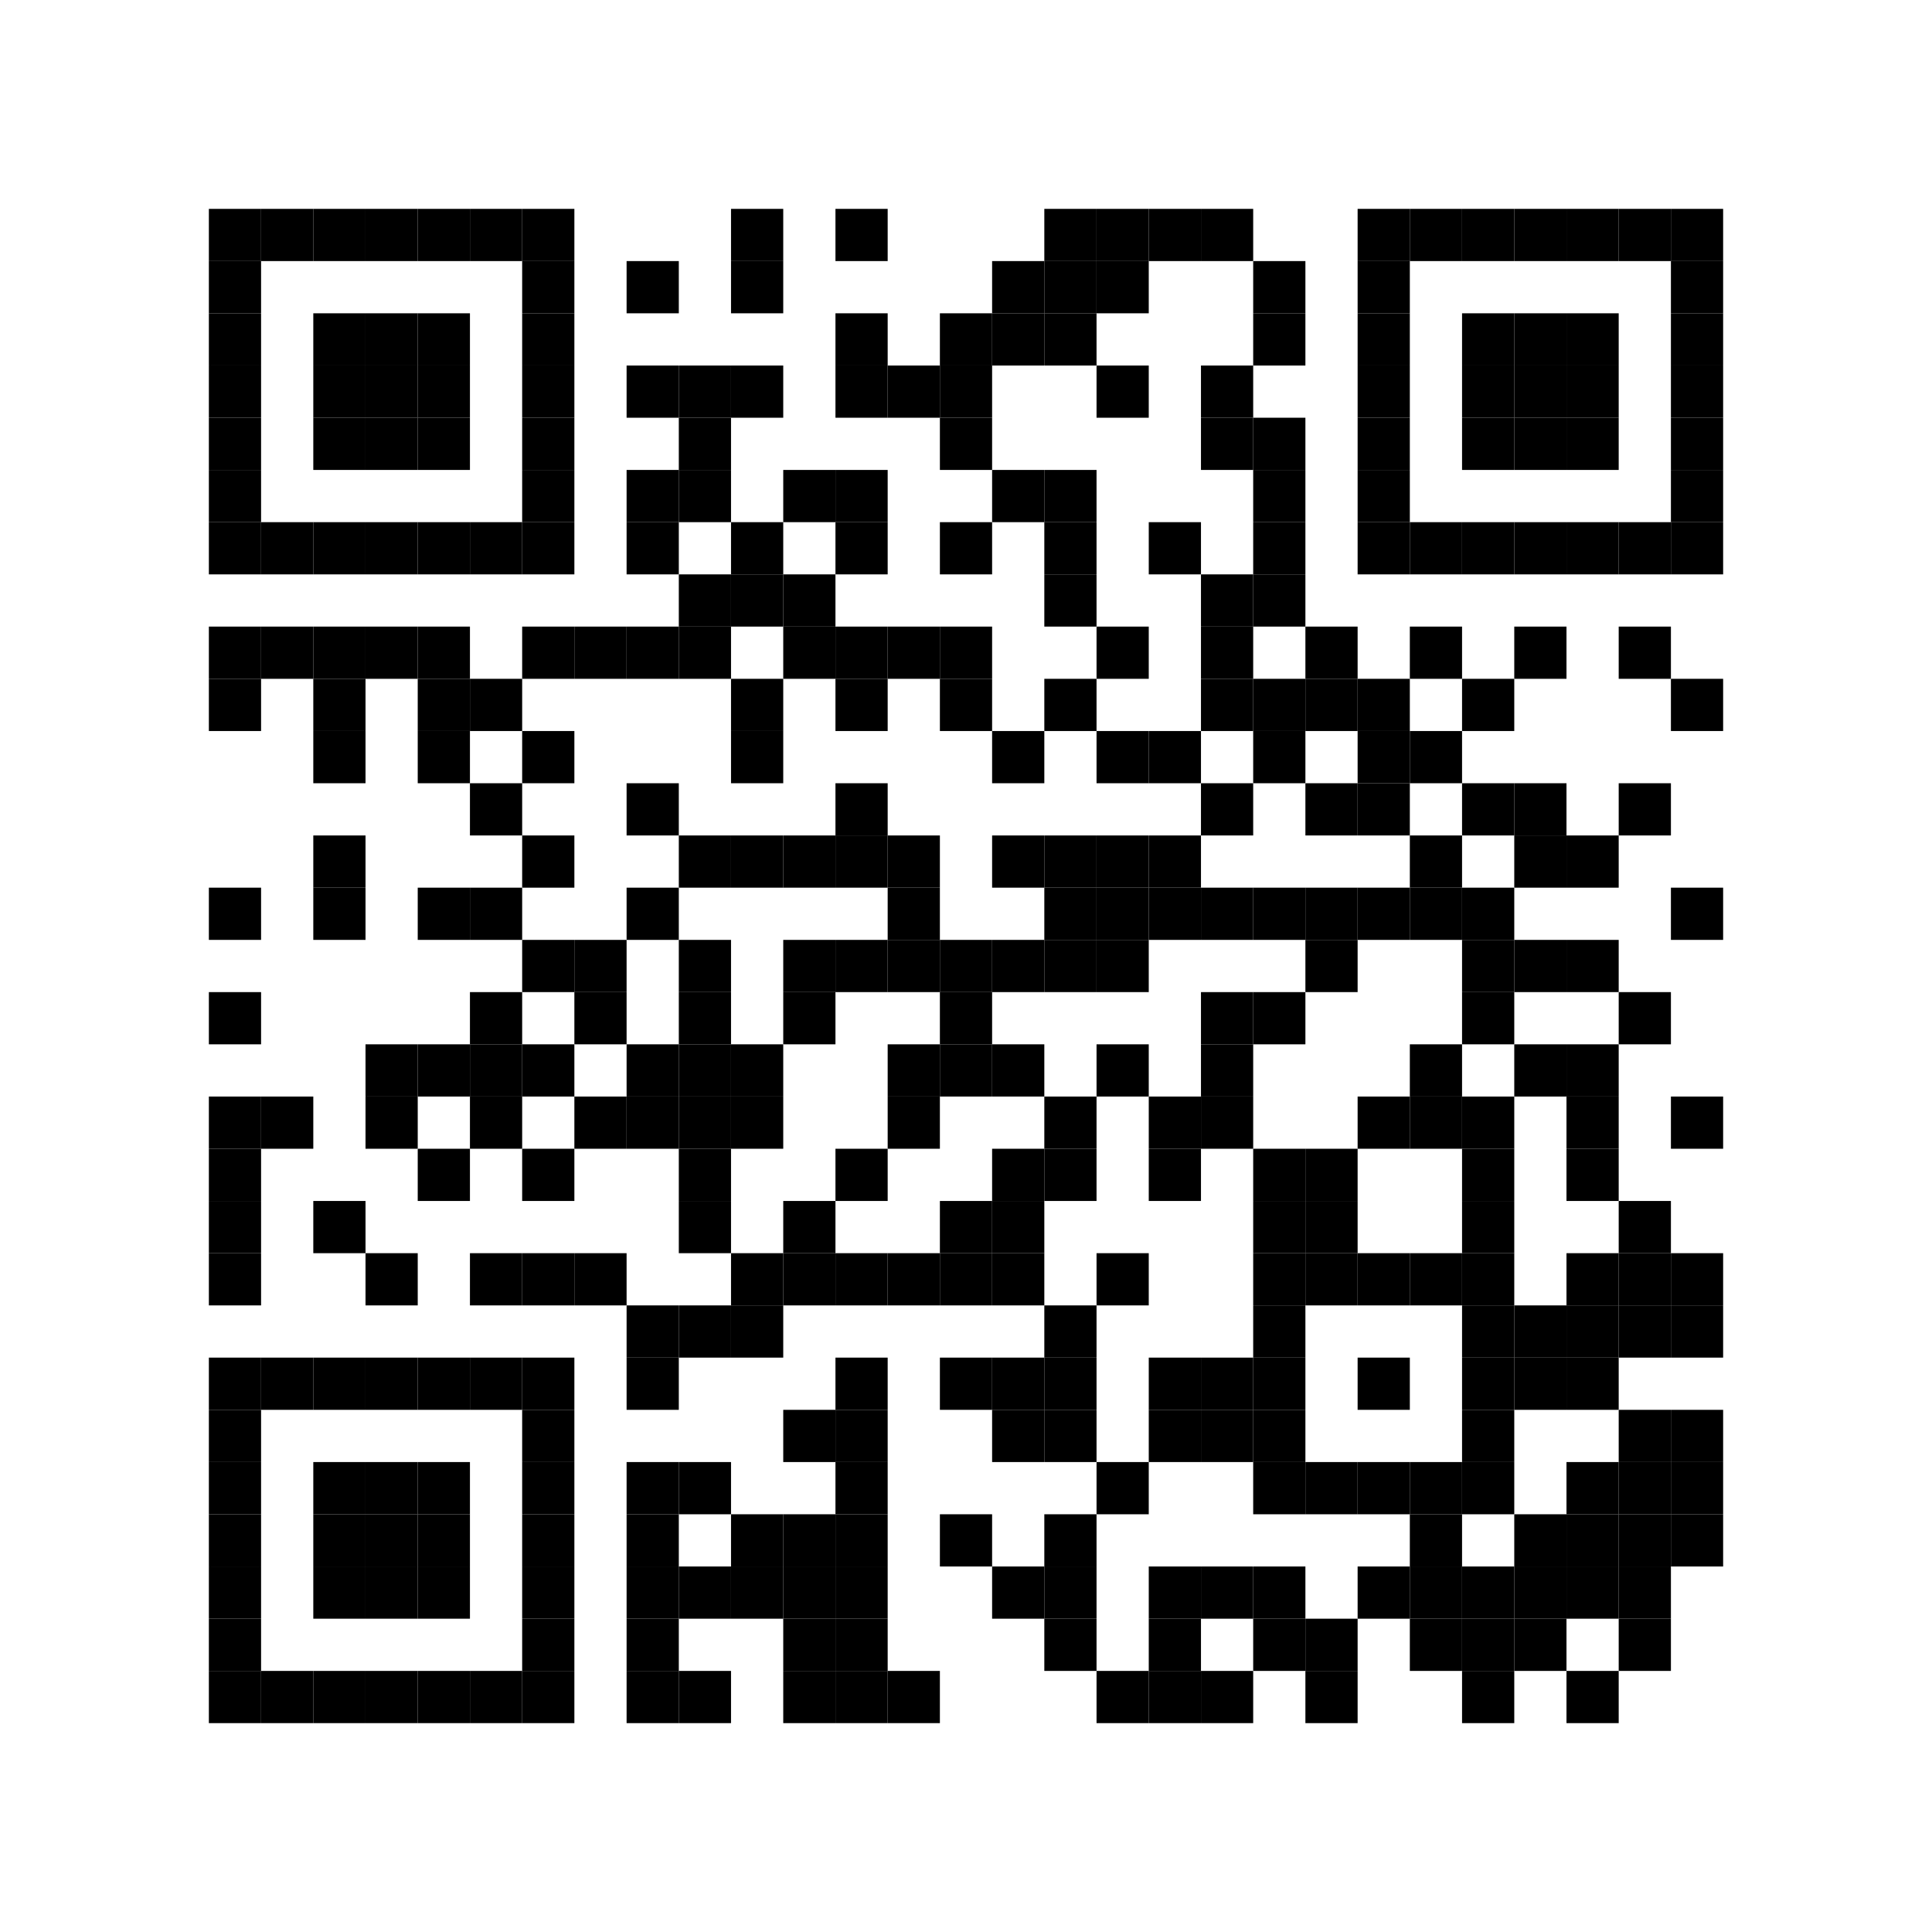
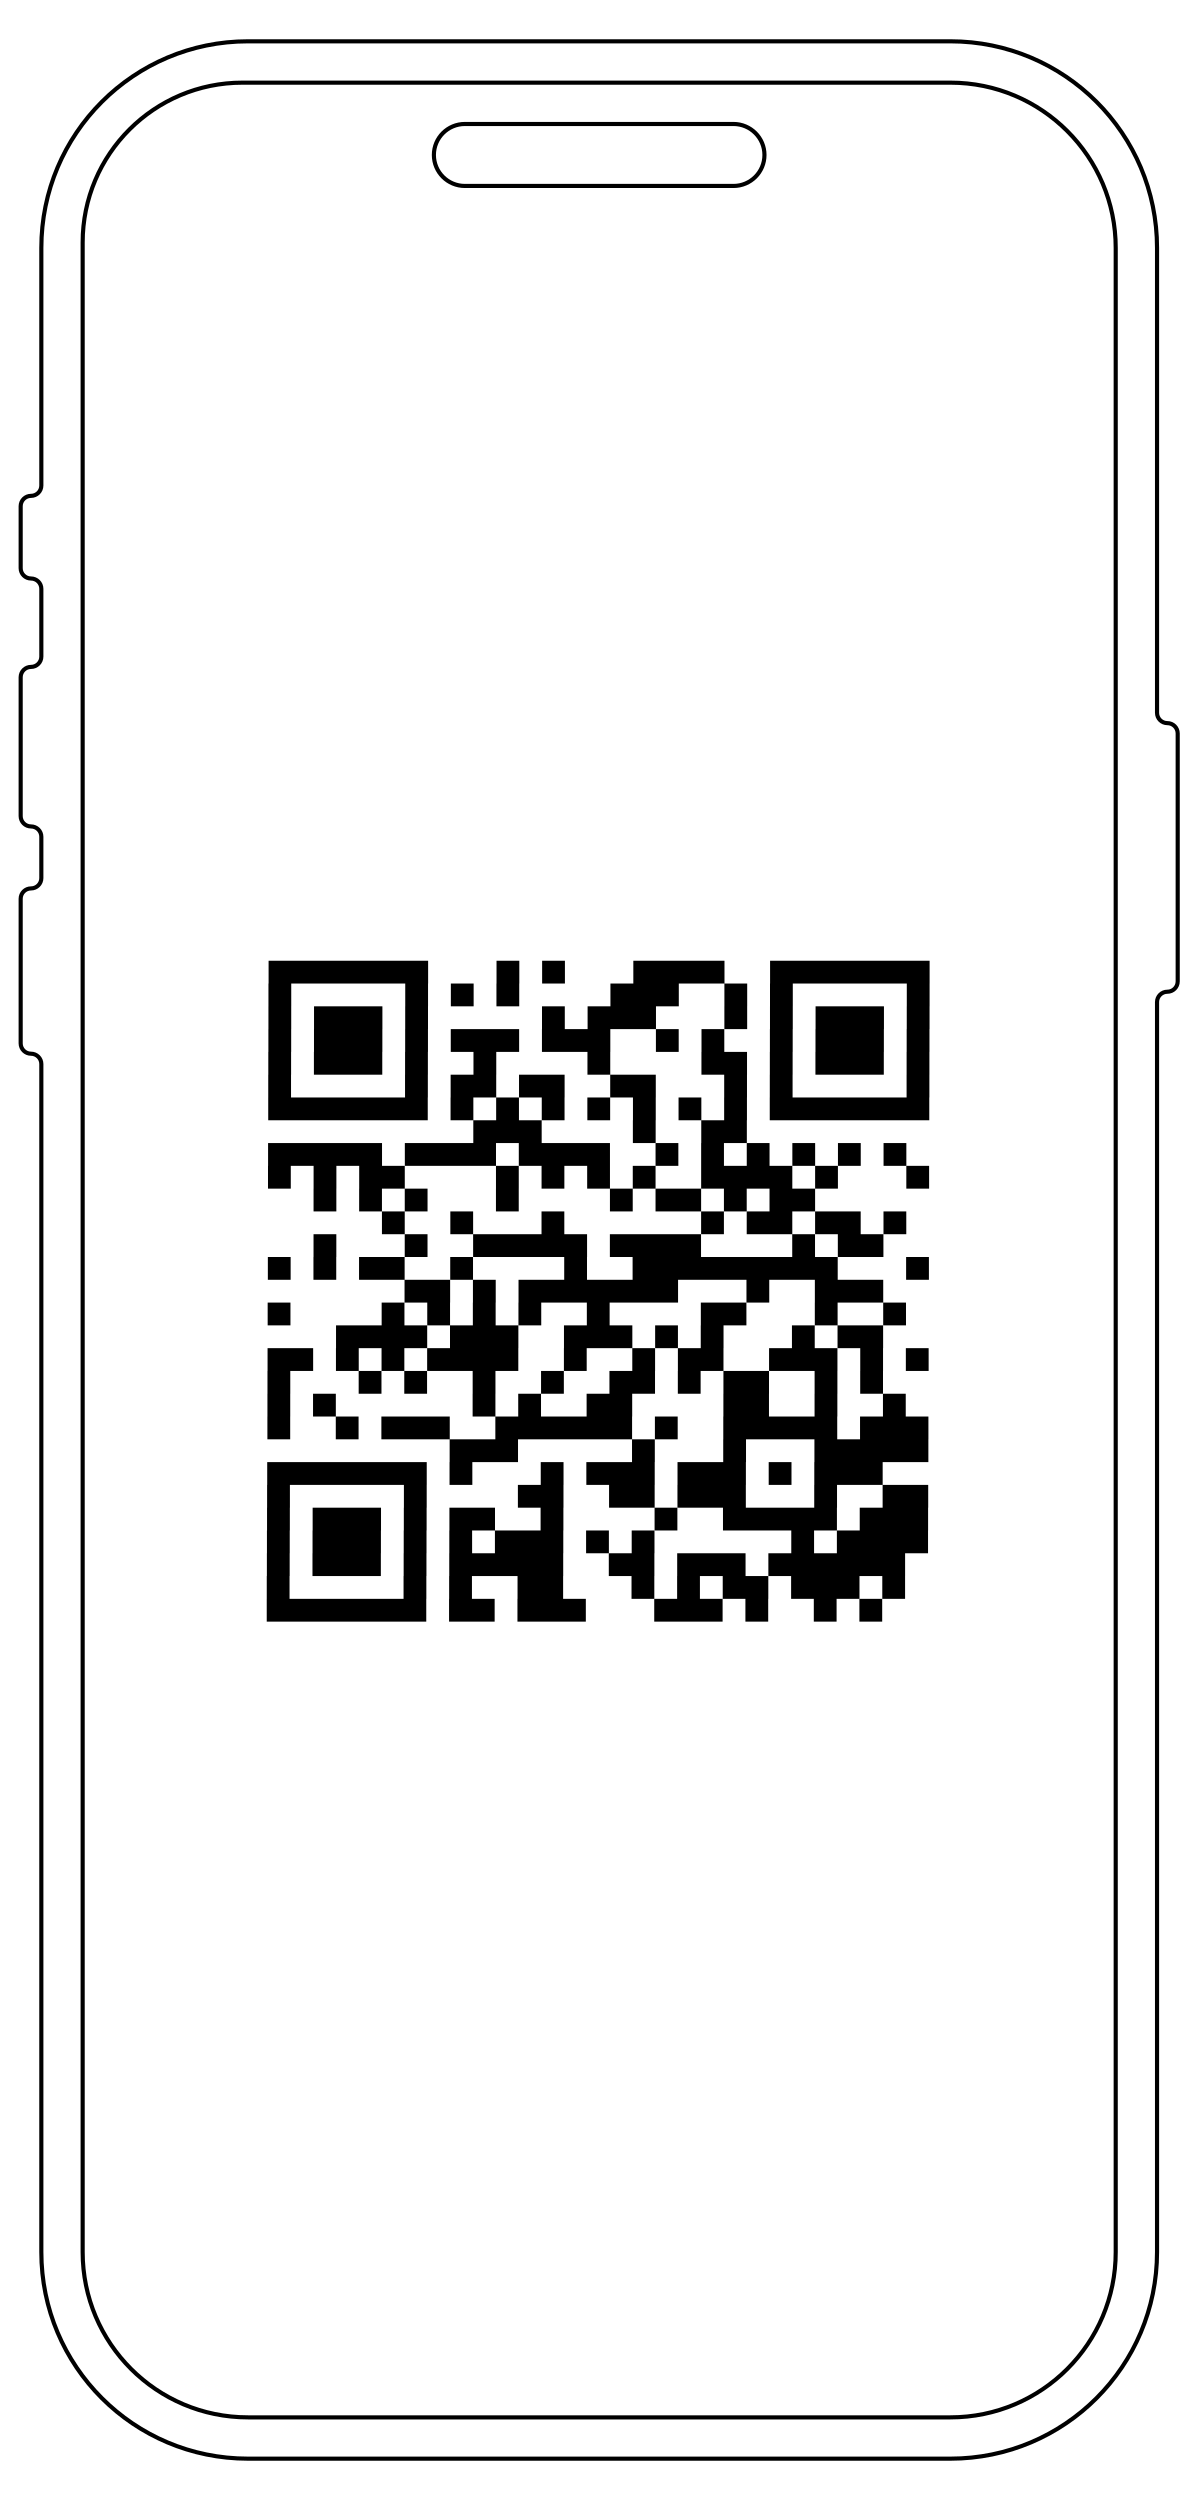
- <svg xmlns="http://www.w3.org/2000/svg" height="full" width="full" viewBox="0 0 37 37" preserveAspectRatio="none" version="1.1">
-   <g id="QRcode">
-     <rect id="bg" x="0" y="0" width="37" height="37" fill="transparent" />
-     <g id="pattern" transform="translate(4,4)">
-       <rect x="0" y="0" width="1" height="1" fill="currentColor" />
-       <rect x="1" y="0" width="1" height="1" fill="currentColor" />
-       <rect x="2" y="0" width="1" height="1" fill="currentColor" />
-       <rect x="3" y="0" width="1" height="1" fill="currentColor" />
-       <rect x="4" y="0" width="1" height="1" fill="currentColor" />
-       <rect x="5" y="0" width="1" height="1" fill="currentColor" />
-       <rect x="6" y="0" width="1" height="1" fill="currentColor" />
-       <rect x="10" y="0" width="1" height="1" fill="currentColor" />
-       <rect x="12" y="0" width="1" height="1" fill="currentColor" />
-       <rect x="16" y="0" width="1" height="1" fill="currentColor" />
-       <rect x="17" y="0" width="1" height="1" fill="currentColor" />
-       <rect x="18" y="0" width="1" height="1" fill="currentColor" />
-       <rect x="19" y="0" width="1" height="1" fill="currentColor" />
-       <rect x="22" y="0" width="1" height="1" fill="currentColor" />
-       <rect x="23" y="0" width="1" height="1" fill="currentColor" />
-       <rect x="24" y="0" width="1" height="1" fill="currentColor" />
-       <rect x="25" y="0" width="1" height="1" fill="currentColor" />
-       <rect x="26" y="0" width="1" height="1" fill="currentColor" />
-       <rect x="27" y="0" width="1" height="1" fill="currentColor" />
-       <rect x="28" y="0" width="1" height="1" fill="currentColor" />
-       <rect x="0" y="1" width="1" height="1" fill="currentColor" />
-       <rect x="6" y="1" width="1" height="1" fill="currentColor" />
-       <rect x="8" y="1" width="1" height="1" fill="currentColor" />
-       <rect x="10" y="1" width="1" height="1" fill="currentColor" />
-       <rect x="15" y="1" width="1" height="1" fill="currentColor" />
-       <rect x="16" y="1" width="1" height="1" fill="currentColor" />
-       <rect x="17" y="1" width="1" height="1" fill="currentColor" />
-       <rect x="20" y="1" width="1" height="1" fill="currentColor" />
-       <rect x="22" y="1" width="1" height="1" fill="currentColor" />
-       <rect x="28" y="1" width="1" height="1" fill="currentColor" />
-       <rect x="0" y="2" width="1" height="1" fill="currentColor" />
-       <rect x="2" y="2" width="1" height="1" fill="currentColor" />
-       <rect x="3" y="2" width="1" height="1" fill="currentColor" />
-       <rect x="4" y="2" width="1" height="1" fill="currentColor" />
-       <rect x="6" y="2" width="1" height="1" fill="currentColor" />
-       <rect x="12" y="2" width="1" height="1" fill="currentColor" />
-       <rect x="14" y="2" width="1" height="1" fill="currentColor" />
-       <rect x="15" y="2" width="1" height="1" fill="currentColor" />
-       <rect x="16" y="2" width="1" height="1" fill="currentColor" />
-       <rect x="20" y="2" width="1" height="1" fill="currentColor" />
-       <rect x="22" y="2" width="1" height="1" fill="currentColor" />
-       <rect x="24" y="2" width="1" height="1" fill="currentColor" />
-       <rect x="25" y="2" width="1" height="1" fill="currentColor" />
-       <rect x="26" y="2" width="1" height="1" fill="currentColor" />
-       <rect x="28" y="2" width="1" height="1" fill="currentColor" />
-       <rect x="0" y="3" width="1" height="1" fill="currentColor" />
-       <rect x="2" y="3" width="1" height="1" fill="currentColor" />
-       <rect x="3" y="3" width="1" height="1" fill="currentColor" />
-       <rect x="4" y="3" width="1" height="1" fill="currentColor" />
-       <rect x="6" y="3" width="1" height="1" fill="currentColor" />
-       <rect x="8" y="3" width="1" height="1" fill="currentColor" />
-       <rect x="9" y="3" width="1" height="1" fill="currentColor" />
-       <rect x="10" y="3" width="1" height="1" fill="currentColor" />
-       <rect x="12" y="3" width="1" height="1" fill="currentColor" />
-       <rect x="13" y="3" width="1" height="1" fill="currentColor" />
-       <rect x="14" y="3" width="1" height="1" fill="currentColor" />
-       <rect x="17" y="3" width="1" height="1" fill="currentColor" />
-       <rect x="19" y="3" width="1" height="1" fill="currentColor" />
-       <rect x="22" y="3" width="1" height="1" fill="currentColor" />
-       <rect x="24" y="3" width="1" height="1" fill="currentColor" />
-       <rect x="25" y="3" width="1" height="1" fill="currentColor" />
-       <rect x="26" y="3" width="1" height="1" fill="currentColor" />
-       <rect x="28" y="3" width="1" height="1" fill="currentColor" />
-       <rect x="0" y="4" width="1" height="1" fill="currentColor" />
-       <rect x="2" y="4" width="1" height="1" fill="currentColor" />
-       <rect x="3" y="4" width="1" height="1" fill="currentColor" />
-       <rect x="4" y="4" width="1" height="1" fill="currentColor" />
-       <rect x="6" y="4" width="1" height="1" fill="currentColor" />
-       <rect x="9" y="4" width="1" height="1" fill="currentColor" />
-       <rect x="14" y="4" width="1" height="1" fill="currentColor" />
-       <rect x="19" y="4" width="1" height="1" fill="currentColor" />
-       <rect x="20" y="4" width="1" height="1" fill="currentColor" />
-       <rect x="22" y="4" width="1" height="1" fill="currentColor" />
-       <rect x="24" y="4" width="1" height="1" fill="currentColor" />
-       <rect x="25" y="4" width="1" height="1" fill="currentColor" />
-       <rect x="26" y="4" width="1" height="1" fill="currentColor" />
-       <rect x="28" y="4" width="1" height="1" fill="currentColor" />
-       <rect x="0" y="5" width="1" height="1" fill="currentColor" />
-       <rect x="6" y="5" width="1" height="1" fill="currentColor" />
-       <rect x="8" y="5" width="1" height="1" fill="currentColor" />
-       <rect x="9" y="5" width="1" height="1" fill="currentColor" />
-       <rect x="11" y="5" width="1" height="1" fill="currentColor" />
-       <rect x="12" y="5" width="1" height="1" fill="currentColor" />
-       <rect x="15" y="5" width="1" height="1" fill="currentColor" />
-       <rect x="16" y="5" width="1" height="1" fill="currentColor" />
-       <rect x="20" y="5" width="1" height="1" fill="currentColor" />
-       <rect x="22" y="5" width="1" height="1" fill="currentColor" />
-       <rect x="28" y="5" width="1" height="1" fill="currentColor" />
-       <rect x="0" y="6" width="1" height="1" fill="currentColor" />
-       <rect x="1" y="6" width="1" height="1" fill="currentColor" />
-       <rect x="2" y="6" width="1" height="1" fill="currentColor" />
-       <rect x="3" y="6" width="1" height="1" fill="currentColor" />
-       <rect x="4" y="6" width="1" height="1" fill="currentColor" />
-       <rect x="5" y="6" width="1" height="1" fill="currentColor" />
-       <rect x="6" y="6" width="1" height="1" fill="currentColor" />
-       <rect x="8" y="6" width="1" height="1" fill="currentColor" />
-       <rect x="10" y="6" width="1" height="1" fill="currentColor" />
-       <rect x="12" y="6" width="1" height="1" fill="currentColor" />
-       <rect x="14" y="6" width="1" height="1" fill="currentColor" />
-       <rect x="16" y="6" width="1" height="1" fill="currentColor" />
-       <rect x="18" y="6" width="1" height="1" fill="currentColor" />
-       <rect x="20" y="6" width="1" height="1" fill="currentColor" />
-       <rect x="22" y="6" width="1" height="1" fill="currentColor" />
-       <rect x="23" y="6" width="1" height="1" fill="currentColor" />
-       <rect x="24" y="6" width="1" height="1" fill="currentColor" />
-       <rect x="25" y="6" width="1" height="1" fill="currentColor" />
-       <rect x="26" y="6" width="1" height="1" fill="currentColor" />
-       <rect x="27" y="6" width="1" height="1" fill="currentColor" />
-       <rect x="28" y="6" width="1" height="1" fill="currentColor" />
-       <rect x="9" y="7" width="1" height="1" fill="currentColor" />
-       <rect x="10" y="7" width="1" height="1" fill="currentColor" />
-       <rect x="11" y="7" width="1" height="1" fill="currentColor" />
-       <rect x="16" y="7" width="1" height="1" fill="currentColor" />
-       <rect x="19" y="7" width="1" height="1" fill="currentColor" />
-       <rect x="20" y="7" width="1" height="1" fill="currentColor" />
-       <rect x="0" y="8" width="1" height="1" fill="currentColor" />
-       <rect x="1" y="8" width="1" height="1" fill="currentColor" />
-       <rect x="2" y="8" width="1" height="1" fill="currentColor" />
-       <rect x="3" y="8" width="1" height="1" fill="currentColor" />
-       <rect x="4" y="8" width="1" height="1" fill="currentColor" />
-       <rect x="6" y="8" width="1" height="1" fill="currentColor" />
-       <rect x="7" y="8" width="1" height="1" fill="currentColor" />
-       <rect x="8" y="8" width="1" height="1" fill="currentColor" />
-       <rect x="9" y="8" width="1" height="1" fill="currentColor" />
-       <rect x="11" y="8" width="1" height="1" fill="currentColor" />
-       <rect x="12" y="8" width="1" height="1" fill="currentColor" />
-       <rect x="13" y="8" width="1" height="1" fill="currentColor" />
-       <rect x="14" y="8" width="1" height="1" fill="currentColor" />
-       <rect x="17" y="8" width="1" height="1" fill="currentColor" />
-       <rect x="19" y="8" width="1" height="1" fill="currentColor" />
-       <rect x="21" y="8" width="1" height="1" fill="currentColor" />
-       <rect x="23" y="8" width="1" height="1" fill="currentColor" />
-       <rect x="25" y="8" width="1" height="1" fill="currentColor" />
-       <rect x="27" y="8" width="1" height="1" fill="currentColor" />
-       <rect x="0" y="9" width="1" height="1" fill="currentColor" />
-       <rect x="2" y="9" width="1" height="1" fill="currentColor" />
-       <rect x="4" y="9" width="1" height="1" fill="currentColor" />
-       <rect x="5" y="9" width="1" height="1" fill="currentColor" />
-       <rect x="10" y="9" width="1" height="1" fill="currentColor" />
-       <rect x="12" y="9" width="1" height="1" fill="currentColor" />
-       <rect x="14" y="9" width="1" height="1" fill="currentColor" />
-       <rect x="16" y="9" width="1" height="1" fill="currentColor" />
-       <rect x="19" y="9" width="1" height="1" fill="currentColor" />
-       <rect x="20" y="9" width="1" height="1" fill="currentColor" />
-       <rect x="21" y="9" width="1" height="1" fill="currentColor" />
-       <rect x="22" y="9" width="1" height="1" fill="currentColor" />
-       <rect x="24" y="9" width="1" height="1" fill="currentColor" />
-       <rect x="28" y="9" width="1" height="1" fill="currentColor" />
-       <rect x="2" y="10" width="1" height="1" fill="currentColor" />
-       <rect x="4" y="10" width="1" height="1" fill="currentColor" />
-       <rect x="6" y="10" width="1" height="1" fill="currentColor" />
-       <rect x="10" y="10" width="1" height="1" fill="currentColor" />
-       <rect x="15" y="10" width="1" height="1" fill="currentColor" />
-       <rect x="17" y="10" width="1" height="1" fill="currentColor" />
-       <rect x="18" y="10" width="1" height="1" fill="currentColor" />
-       <rect x="20" y="10" width="1" height="1" fill="currentColor" />
-       <rect x="22" y="10" width="1" height="1" fill="currentColor" />
-       <rect x="23" y="10" width="1" height="1" fill="currentColor" />
-       <rect x="5" y="11" width="1" height="1" fill="currentColor" />
-       <rect x="8" y="11" width="1" height="1" fill="currentColor" />
-       <rect x="12" y="11" width="1" height="1" fill="currentColor" />
-       <rect x="19" y="11" width="1" height="1" fill="currentColor" />
-       <rect x="21" y="11" width="1" height="1" fill="currentColor" />
-       <rect x="22" y="11" width="1" height="1" fill="currentColor" />
-       <rect x="24" y="11" width="1" height="1" fill="currentColor" />
-       <rect x="25" y="11" width="1" height="1" fill="currentColor" />
-       <rect x="27" y="11" width="1" height="1" fill="currentColor" />
-       <rect x="2" y="12" width="1" height="1" fill="currentColor" />
-       <rect x="6" y="12" width="1" height="1" fill="currentColor" />
-       <rect x="9" y="12" width="1" height="1" fill="currentColor" />
-       <rect x="10" y="12" width="1" height="1" fill="currentColor" />
-       <rect x="11" y="12" width="1" height="1" fill="currentColor" />
-       <rect x="12" y="12" width="1" height="1" fill="currentColor" />
-       <rect x="13" y="12" width="1" height="1" fill="currentColor" />
-       <rect x="15" y="12" width="1" height="1" fill="currentColor" />
-       <rect x="16" y="12" width="1" height="1" fill="currentColor" />
-       <rect x="17" y="12" width="1" height="1" fill="currentColor" />
-       <rect x="18" y="12" width="1" height="1" fill="currentColor" />
-       <rect x="23" y="12" width="1" height="1" fill="currentColor" />
-       <rect x="25" y="12" width="1" height="1" fill="currentColor" />
-       <rect x="26" y="12" width="1" height="1" fill="currentColor" />
-       <rect x="0" y="13" width="1" height="1" fill="currentColor" />
-       <rect x="2" y="13" width="1" height="1" fill="currentColor" />
-       <rect x="4" y="13" width="1" height="1" fill="currentColor" />
-       <rect x="5" y="13" width="1" height="1" fill="currentColor" />
-       <rect x="8" y="13" width="1" height="1" fill="currentColor" />
-       <rect x="13" y="13" width="1" height="1" fill="currentColor" />
-       <rect x="16" y="13" width="1" height="1" fill="currentColor" />
-       <rect x="17" y="13" width="1" height="1" fill="currentColor" />
-       <rect x="18" y="13" width="1" height="1" fill="currentColor" />
-       <rect x="19" y="13" width="1" height="1" fill="currentColor" />
-       <rect x="20" y="13" width="1" height="1" fill="currentColor" />
-       <rect x="21" y="13" width="1" height="1" fill="currentColor" />
-       <rect x="22" y="13" width="1" height="1" fill="currentColor" />
-       <rect x="23" y="13" width="1" height="1" fill="currentColor" />
-       <rect x="24" y="13" width="1" height="1" fill="currentColor" />
-       <rect x="28" y="13" width="1" height="1" fill="currentColor" />
-       <rect x="6" y="14" width="1" height="1" fill="currentColor" />
-       <rect x="7" y="14" width="1" height="1" fill="currentColor" />
-       <rect x="9" y="14" width="1" height="1" fill="currentColor" />
-       <rect x="11" y="14" width="1" height="1" fill="currentColor" />
-       <rect x="12" y="14" width="1" height="1" fill="currentColor" />
-       <rect x="13" y="14" width="1" height="1" fill="currentColor" />
-       <rect x="14" y="14" width="1" height="1" fill="currentColor" />
-       <rect x="15" y="14" width="1" height="1" fill="currentColor" />
-       <rect x="16" y="14" width="1" height="1" fill="currentColor" />
-       <rect x="17" y="14" width="1" height="1" fill="currentColor" />
-       <rect x="21" y="14" width="1" height="1" fill="currentColor" />
-       <rect x="24" y="14" width="1" height="1" fill="currentColor" />
-       <rect x="25" y="14" width="1" height="1" fill="currentColor" />
-       <rect x="26" y="14" width="1" height="1" fill="currentColor" />
-       <rect x="0" y="15" width="1" height="1" fill="currentColor" />
-       <rect x="5" y="15" width="1" height="1" fill="currentColor" />
-       <rect x="7" y="15" width="1" height="1" fill="currentColor" />
-       <rect x="9" y="15" width="1" height="1" fill="currentColor" />
-       <rect x="11" y="15" width="1" height="1" fill="currentColor" />
-       <rect x="14" y="15" width="1" height="1" fill="currentColor" />
-       <rect x="19" y="15" width="1" height="1" fill="currentColor" />
-       <rect x="20" y="15" width="1" height="1" fill="currentColor" />
-       <rect x="24" y="15" width="1" height="1" fill="currentColor" />
-       <rect x="27" y="15" width="1" height="1" fill="currentColor" />
-       <rect x="3" y="16" width="1" height="1" fill="currentColor" />
-       <rect x="4" y="16" width="1" height="1" fill="currentColor" />
-       <rect x="5" y="16" width="1" height="1" fill="currentColor" />
-       <rect x="6" y="16" width="1" height="1" fill="currentColor" />
-       <rect x="8" y="16" width="1" height="1" fill="currentColor" />
-       <rect x="9" y="16" width="1" height="1" fill="currentColor" />
-       <rect x="10" y="16" width="1" height="1" fill="currentColor" />
-       <rect x="13" y="16" width="1" height="1" fill="currentColor" />
-       <rect x="14" y="16" width="1" height="1" fill="currentColor" />
-       <rect x="15" y="16" width="1" height="1" fill="currentColor" />
-       <rect x="17" y="16" width="1" height="1" fill="currentColor" />
-       <rect x="19" y="16" width="1" height="1" fill="currentColor" />
-       <rect x="23" y="16" width="1" height="1" fill="currentColor" />
-       <rect x="25" y="16" width="1" height="1" fill="currentColor" />
-       <rect x="26" y="16" width="1" height="1" fill="currentColor" />
-       <rect x="0" y="17" width="1" height="1" fill="currentColor" />
-       <rect x="1" y="17" width="1" height="1" fill="currentColor" />
-       <rect x="3" y="17" width="1" height="1" fill="currentColor" />
-       <rect x="5" y="17" width="1" height="1" fill="currentColor" />
-       <rect x="7" y="17" width="1" height="1" fill="currentColor" />
-       <rect x="8" y="17" width="1" height="1" fill="currentColor" />
-       <rect x="9" y="17" width="1" height="1" fill="currentColor" />
-       <rect x="10" y="17" width="1" height="1" fill="currentColor" />
-       <rect x="13" y="17" width="1" height="1" fill="currentColor" />
-       <rect x="16" y="17" width="1" height="1" fill="currentColor" />
-       <rect x="18" y="17" width="1" height="1" fill="currentColor" />
-       <rect x="19" y="17" width="1" height="1" fill="currentColor" />
-       <rect x="22" y="17" width="1" height="1" fill="currentColor" />
-       <rect x="23" y="17" width="1" height="1" fill="currentColor" />
-       <rect x="24" y="17" width="1" height="1" fill="currentColor" />
-       <rect x="26" y="17" width="1" height="1" fill="currentColor" />
-       <rect x="28" y="17" width="1" height="1" fill="currentColor" />
-       <rect x="0" y="18" width="1" height="1" fill="currentColor" />
-       <rect x="4" y="18" width="1" height="1" fill="currentColor" />
-       <rect x="6" y="18" width="1" height="1" fill="currentColor" />
-       <rect x="9" y="18" width="1" height="1" fill="currentColor" />
-       <rect x="12" y="18" width="1" height="1" fill="currentColor" />
-       <rect x="15" y="18" width="1" height="1" fill="currentColor" />
-       <rect x="16" y="18" width="1" height="1" fill="currentColor" />
-       <rect x="18" y="18" width="1" height="1" fill="currentColor" />
-       <rect x="20" y="18" width="1" height="1" fill="currentColor" />
-       <rect x="21" y="18" width="1" height="1" fill="currentColor" />
-       <rect x="24" y="18" width="1" height="1" fill="currentColor" />
-       <rect x="26" y="18" width="1" height="1" fill="currentColor" />
-       <rect x="0" y="19" width="1" height="1" fill="currentColor" />
-       <rect x="2" y="19" width="1" height="1" fill="currentColor" />
-       <rect x="9" y="19" width="1" height="1" fill="currentColor" />
-       <rect x="11" y="19" width="1" height="1" fill="currentColor" />
-       <rect x="14" y="19" width="1" height="1" fill="currentColor" />
-       <rect x="15" y="19" width="1" height="1" fill="currentColor" />
-       <rect x="20" y="19" width="1" height="1" fill="currentColor" />
-       <rect x="21" y="19" width="1" height="1" fill="currentColor" />
-       <rect x="24" y="19" width="1" height="1" fill="currentColor" />
-       <rect x="27" y="19" width="1" height="1" fill="currentColor" />
-       <rect x="0" y="20" width="1" height="1" fill="currentColor" />
-       <rect x="3" y="20" width="1" height="1" fill="currentColor" />
-       <rect x="5" y="20" width="1" height="1" fill="currentColor" />
-       <rect x="6" y="20" width="1" height="1" fill="currentColor" />
-       <rect x="7" y="20" width="1" height="1" fill="currentColor" />
-       <rect x="10" y="20" width="1" height="1" fill="currentColor" />
-       <rect x="11" y="20" width="1" height="1" fill="currentColor" />
-       <rect x="12" y="20" width="1" height="1" fill="currentColor" />
-       <rect x="13" y="20" width="1" height="1" fill="currentColor" />
-       <rect x="14" y="20" width="1" height="1" fill="currentColor" />
-       <rect x="15" y="20" width="1" height="1" fill="currentColor" />
-       <rect x="17" y="20" width="1" height="1" fill="currentColor" />
-       <rect x="20" y="20" width="1" height="1" fill="currentColor" />
-       <rect x="21" y="20" width="1" height="1" fill="currentColor" />
-       <rect x="22" y="20" width="1" height="1" fill="currentColor" />
-       <rect x="23" y="20" width="1" height="1" fill="currentColor" />
-       <rect x="24" y="20" width="1" height="1" fill="currentColor" />
-       <rect x="26" y="20" width="1" height="1" fill="currentColor" />
-       <rect x="27" y="20" width="1" height="1" fill="currentColor" />
-       <rect x="28" y="20" width="1" height="1" fill="currentColor" />
-       <rect x="8" y="21" width="1" height="1" fill="currentColor" />
-       <rect x="9" y="21" width="1" height="1" fill="currentColor" />
-       <rect x="10" y="21" width="1" height="1" fill="currentColor" />
-       <rect x="16" y="21" width="1" height="1" fill="currentColor" />
-       <rect x="20" y="21" width="1" height="1" fill="currentColor" />
-       <rect x="24" y="21" width="1" height="1" fill="currentColor" />
-       <rect x="25" y="21" width="1" height="1" fill="currentColor" />
-       <rect x="26" y="21" width="1" height="1" fill="currentColor" />
-       <rect x="27" y="21" width="1" height="1" fill="currentColor" />
-       <rect x="28" y="21" width="1" height="1" fill="currentColor" />
-       <rect x="0" y="22" width="1" height="1" fill="currentColor" />
-       <rect x="1" y="22" width="1" height="1" fill="currentColor" />
-       <rect x="2" y="22" width="1" height="1" fill="currentColor" />
-       <rect x="3" y="22" width="1" height="1" fill="currentColor" />
-       <rect x="4" y="22" width="1" height="1" fill="currentColor" />
-       <rect x="5" y="22" width="1" height="1" fill="currentColor" />
-       <rect x="6" y="22" width="1" height="1" fill="currentColor" />
-       <rect x="8" y="22" width="1" height="1" fill="currentColor" />
-       <rect x="12" y="22" width="1" height="1" fill="currentColor" />
-       <rect x="14" y="22" width="1" height="1" fill="currentColor" />
-       <rect x="15" y="22" width="1" height="1" fill="currentColor" />
-       <rect x="16" y="22" width="1" height="1" fill="currentColor" />
-       <rect x="18" y="22" width="1" height="1" fill="currentColor" />
-       <rect x="19" y="22" width="1" height="1" fill="currentColor" />
-       <rect x="20" y="22" width="1" height="1" fill="currentColor" />
-       <rect x="22" y="22" width="1" height="1" fill="currentColor" />
-       <rect x="24" y="22" width="1" height="1" fill="currentColor" />
-       <rect x="25" y="22" width="1" height="1" fill="currentColor" />
-       <rect x="26" y="22" width="1" height="1" fill="currentColor" />
-       <rect x="0" y="23" width="1" height="1" fill="currentColor" />
-       <rect x="6" y="23" width="1" height="1" fill="currentColor" />
-       <rect x="11" y="23" width="1" height="1" fill="currentColor" />
-       <rect x="12" y="23" width="1" height="1" fill="currentColor" />
-       <rect x="15" y="23" width="1" height="1" fill="currentColor" />
-       <rect x="16" y="23" width="1" height="1" fill="currentColor" />
-       <rect x="18" y="23" width="1" height="1" fill="currentColor" />
-       <rect x="19" y="23" width="1" height="1" fill="currentColor" />
-       <rect x="20" y="23" width="1" height="1" fill="currentColor" />
-       <rect x="24" y="23" width="1" height="1" fill="currentColor" />
-       <rect x="27" y="23" width="1" height="1" fill="currentColor" />
-       <rect x="28" y="23" width="1" height="1" fill="currentColor" />
-       <rect x="0" y="24" width="1" height="1" fill="currentColor" />
-       <rect x="2" y="24" width="1" height="1" fill="currentColor" />
-       <rect x="3" y="24" width="1" height="1" fill="currentColor" />
-       <rect x="4" y="24" width="1" height="1" fill="currentColor" />
-       <rect x="6" y="24" width="1" height="1" fill="currentColor" />
-       <rect x="8" y="24" width="1" height="1" fill="currentColor" />
-       <rect x="9" y="24" width="1" height="1" fill="currentColor" />
-       <rect x="12" y="24" width="1" height="1" fill="currentColor" />
-       <rect x="17" y="24" width="1" height="1" fill="currentColor" />
-       <rect x="20" y="24" width="1" height="1" fill="currentColor" />
-       <rect x="21" y="24" width="1" height="1" fill="currentColor" />
-       <rect x="22" y="24" width="1" height="1" fill="currentColor" />
-       <rect x="23" y="24" width="1" height="1" fill="currentColor" />
-       <rect x="24" y="24" width="1" height="1" fill="currentColor" />
-       <rect x="26" y="24" width="1" height="1" fill="currentColor" />
-       <rect x="27" y="24" width="1" height="1" fill="currentColor" />
-       <rect x="28" y="24" width="1" height="1" fill="currentColor" />
-       <rect x="0" y="25" width="1" height="1" fill="currentColor" />
-       <rect x="2" y="25" width="1" height="1" fill="currentColor" />
-       <rect x="3" y="25" width="1" height="1" fill="currentColor" />
-       <rect x="4" y="25" width="1" height="1" fill="currentColor" />
-       <rect x="6" y="25" width="1" height="1" fill="currentColor" />
-       <rect x="8" y="25" width="1" height="1" fill="currentColor" />
-       <rect x="10" y="25" width="1" height="1" fill="currentColor" />
-       <rect x="11" y="25" width="1" height="1" fill="currentColor" />
-       <rect x="12" y="25" width="1" height="1" fill="currentColor" />
-       <rect x="14" y="25" width="1" height="1" fill="currentColor" />
-       <rect x="16" y="25" width="1" height="1" fill="currentColor" />
-       <rect x="23" y="25" width="1" height="1" fill="currentColor" />
-       <rect x="25" y="25" width="1" height="1" fill="currentColor" />
-       <rect x="26" y="25" width="1" height="1" fill="currentColor" />
-       <rect x="27" y="25" width="1" height="1" fill="currentColor" />
-       <rect x="28" y="25" width="1" height="1" fill="currentColor" />
-       <rect x="0" y="26" width="1" height="1" fill="currentColor" />
-       <rect x="2" y="26" width="1" height="1" fill="currentColor" />
-       <rect x="3" y="26" width="1" height="1" fill="currentColor" />
-       <rect x="4" y="26" width="1" height="1" fill="currentColor" />
-       <rect x="6" y="26" width="1" height="1" fill="currentColor" />
-       <rect x="8" y="26" width="1" height="1" fill="currentColor" />
-       <rect x="9" y="26" width="1" height="1" fill="currentColor" />
-       <rect x="10" y="26" width="1" height="1" fill="currentColor" />
-       <rect x="11" y="26" width="1" height="1" fill="currentColor" />
-       <rect x="12" y="26" width="1" height="1" fill="currentColor" />
-       <rect x="15" y="26" width="1" height="1" fill="currentColor" />
-       <rect x="16" y="26" width="1" height="1" fill="currentColor" />
-       <rect x="18" y="26" width="1" height="1" fill="currentColor" />
-       <rect x="19" y="26" width="1" height="1" fill="currentColor" />
-       <rect x="20" y="26" width="1" height="1" fill="currentColor" />
-       <rect x="22" y="26" width="1" height="1" fill="currentColor" />
-       <rect x="23" y="26" width="1" height="1" fill="currentColor" />
-       <rect x="24" y="26" width="1" height="1" fill="currentColor" />
-       <rect x="25" y="26" width="1" height="1" fill="currentColor" />
-       <rect x="26" y="26" width="1" height="1" fill="currentColor" />
-       <rect x="27" y="26" width="1" height="1" fill="currentColor" />
-       <rect x="0" y="27" width="1" height="1" fill="currentColor" />
-       <rect x="6" y="27" width="1" height="1" fill="currentColor" />
-       <rect x="8" y="27" width="1" height="1" fill="currentColor" />
-       <rect x="11" y="27" width="1" height="1" fill="currentColor" />
-       <rect x="12" y="27" width="1" height="1" fill="currentColor" />
-       <rect x="16" y="27" width="1" height="1" fill="currentColor" />
-       <rect x="18" y="27" width="1" height="1" fill="currentColor" />
-       <rect x="20" y="27" width="1" height="1" fill="currentColor" />
-       <rect x="21" y="27" width="1" height="1" fill="currentColor" />
-       <rect x="23" y="27" width="1" height="1" fill="currentColor" />
-       <rect x="24" y="27" width="1" height="1" fill="currentColor" />
-       <rect x="25" y="27" width="1" height="1" fill="currentColor" />
-       <rect x="27" y="27" width="1" height="1" fill="currentColor" />
-       <rect x="0" y="28" width="1" height="1" fill="currentColor" />
-       <rect x="1" y="28" width="1" height="1" fill="currentColor" />
-       <rect x="2" y="28" width="1" height="1" fill="currentColor" />
-       <rect x="3" y="28" width="1" height="1" fill="currentColor" />
-       <rect x="4" y="28" width="1" height="1" fill="currentColor" />
-       <rect x="5" y="28" width="1" height="1" fill="currentColor" />
-       <rect x="6" y="28" width="1" height="1" fill="currentColor" />
-       <rect x="8" y="28" width="1" height="1" fill="currentColor" />
-       <rect x="9" y="28" width="1" height="1" fill="currentColor" />
-       <rect x="11" y="28" width="1" height="1" fill="currentColor" />
-       <rect x="12" y="28" width="1" height="1" fill="currentColor" />
-       <rect x="13" y="28" width="1" height="1" fill="currentColor" />
-       <rect x="17" y="28" width="1" height="1" fill="currentColor" />
-       <rect x="18" y="28" width="1" height="1" fill="currentColor" />
-       <rect x="19" y="28" width="1" height="1" fill="currentColor" />
-       <rect x="21" y="28" width="1" height="1" fill="currentColor" />
-       <rect x="24" y="28" width="1" height="1" fill="currentColor" />
-       <rect x="26" y="28" width="1" height="1" fill="currentColor" />
-     </g>
+ <svg xmlns="http://www.w3.org/2000/svg" xml:space="preserve" viewBox="0 0 58 121" version="1.1">
+   <g stroke-linejoin="round" stroke-linecap="round" stroke="currentColor" stroke-width="0.2" fill="none">
+     <path transform="translate(-2.7355 -2.7355)" d="m4.736 14.735 1e-7 11.5a0.5 0.5 135 0 1-0.5 0.5 0.5 0.5 135 0 0-0.5 0.5v3a0.5 0.5 45 0 0 0.5 0.5 0.5 0.5 45 0 1 0.5 0.5l-1e-7 3.279a0.5 0.5 135 0 1-0.5 0.5 0.5 0.5 135 0 0-0.5 0.5l1e-7 6.721a0.5 0.5 45 0 0 0.5 0.5h1e-6a0.5 0.5 45 0 1 0.5 0.5v2a0.5 0.5 135 0 1-0.5 0.5h-1e-7a0.5 0.5 135 0 0-0.5 0.5v7a0.5 0.5 45 0 0 0.5 0.5 0.5 0.5 45 0 1 0.5 0.5l-1e-7 57.5a10 10 45 0 0 10 10h34a10 10 135 0 0 10-10l2e-6 -60.5a0.5 0.5 135 0 1 0.5-0.5 0.5 0.5 135 0 0 0.5-0.5v-12a0.5 0.5 45 0 0-0.5-0.5 0.5 0.5 45 0 1-0.5-0.5l-1e-6 -22.5a10 10 45 0 0-10-10h-34a10 10 135 0 0-10 10z" />
+     <path transform="translate(-2.7355 -2.7355)" d="m6.736 14.471v97.265a8 8 45 0 0 8 8h34a8 8 135 0 0 8-8v-97a8 8 45 0 0-8-8h-34.264a7.736 7.736 135 0 0-7.736 7.736z" />
+     <path transform="translate(-3,-2.7355)" d="m24 10.236a1.5 1.5 45 0 0 1.5 1.5h13a1.5 1.5 135 0 0 1.5-1.5 1.5 1.5 45 0 0-1.5-1.5h-13a1.5 1.5 135 0 0-1.5 1.5z" />
  </g>
+   <path fill="currentColor" stroke="none" d="m13 46.5h1.103v1.103h-1.103zm1.103 0h1.103v1.103h-1.103zm1.103 0h1.103v1.103h-1.103zm1.103 0h1.103v1.103h-1.103zm1.103 0h1.103v1.103h-1.103zm1.103 0h1.103v1.103h-1.103zm1.103 0h1.103v1.103h-1.103zm4.414 0h1.103v1.103h-1.103zm2.207 0h1.103v1.103h-1.103zm4.414 0h1.103v1.103h-1.103zm1.103 0h1.103v1.103h-1.103zm1.103 0h1.103v1.103h-1.103zm1.103 0h1.103v1.103h-1.103zm3.31 0h1.103v1.103h-1.103zm1.103 0h1.103v1.103h-1.103zm1.103 0h1.103v1.103h-1.103zm1.103 0h1.103v1.103h-1.103zm1.103 0h1.103v1.103h-1.103zm1.103 0h1.103v1.103h-1.103zm1.103 0h1.103v1.103h-1.103zm-30.897 1.103h1.103v1.103h-1.103zm6.621 0h1.103v1.103h-1.103zm2.207 0h1.103v1.103h-1.103zm2.207 0h1.103v1.103h-1.103zm5.517 0h1.103v1.103h-1.103zm1.103 0h1.103v1.103h-1.103zm1.103 0h1.103v1.103h-1.103zm3.31 0h1.103v1.103h-1.103zm2.207 0h1.103v1.103h-1.103zm6.621 0h1.103v1.103h-1.103zm-30.897 1.103h1.103v1.103h-1.103zm2.207 0h1.103v1.103h-1.103zm1.103 0h1.103v1.103h-1.103zm1.103 0h1.103v1.103h-1.103zm2.207 0h1.103v1.103h-1.103zm6.621 0h1.103v1.103h-1.103zm2.207 0h1.103v1.103h-1.103zm1.103 0h1.103v1.103h-1.103zm1.103 0h1.103v1.103h-1.103zm4.414 0h1.103v1.103h-1.103zm2.207 0h1.103v1.103h-1.103zm2.207 0h1.103v1.103h-1.103zm1.103 0h1.103v1.103h-1.103zm1.103 0h1.103v1.103h-1.103zm2.207 0h1.103v1.103h-1.103zm-30.897 1.103h1.103v1.103h-1.103zm2.207 0h1.103v1.103h-1.103zm1.103 0h1.103v1.103h-1.103zm1.103 0h1.103v1.103h-1.103zm2.207 0h1.103v1.103h-1.103zm2.207 0h1.103v1.103h-1.103zm1.103 0h1.103v1.103h-1.103zm1.103 0h1.103v1.103h-1.103zm2.207 0h1.103v1.103h-1.103zm1.103 0h1.103v1.103h-1.103zm1.103 0h1.103v1.103h-1.103zm3.31 0h1.103v1.103h-1.103zm2.207 0h1.103v1.103h-1.103zm3.31 0h1.103v1.103h-1.103zm2.207 0h1.103v1.103h-1.103zm1.103 0h1.103v1.103h-1.103zm1.103 0h1.103v1.103h-1.103zm2.207 0h1.103v1.103h-1.103zm-30.897 1.103h1.103v1.103h-1.103zm2.207 0h1.103v1.103h-1.103zm1.103 0h1.103v1.103h-1.103zm1.103 0h1.103v1.103h-1.103zm2.207 0h1.103v1.103h-1.103zm3.31 0h1.103v1.103h-1.103zm5.517 0h1.103v1.103h-1.103zm5.517 0h1.103v1.103h-1.103zm1.103 0h1.103v1.103h-1.103zm2.207 0h1.103v1.103h-1.103zm2.207 0h1.103v1.103h-1.103zm1.103 0h1.103v1.103h-1.103zm1.103 0h1.103v1.103h-1.103zm2.207 0h1.103v1.103h-1.103zm-30.897 1.103h1.103v1.103h-1.103zm6.621 0h1.103v1.103h-1.103zm2.207 0h1.103v1.103h-1.103zm1.103 0h1.103v1.103h-1.103zm2.207 0h1.103v1.103h-1.103zm1.103 0h1.103v1.103h-1.103zm3.31 0h1.103v1.103h-1.103zm1.103 0h1.103v1.103h-1.103zm4.414 0h1.103v1.103h-1.103zm2.207 0h1.103v1.103h-1.103zm6.621 0h1.103v1.103h-1.103zm-30.897 1.103h1.103v1.103h-1.103zm1.103 0h1.103v1.103h-1.103zm1.103 0h1.103v1.103h-1.103zm1.103 0h1.103v1.103h-1.103zm1.103 0h1.103v1.103h-1.103zm1.103 0h1.103v1.103h-1.103zm1.103 0h1.103v1.103h-1.103zm2.207 0h1.103v1.103h-1.103zm2.207 0h1.103v1.103h-1.103zm2.207 0h1.103v1.103h-1.103zm2.207 0h1.103v1.103h-1.103zm2.207 0h1.103v1.103h-1.103zm2.207 0h1.103v1.103h-1.103zm2.207 0h1.103v1.103h-1.103zm2.207 0h1.103v1.103h-1.103zm1.103 0h1.103v1.103h-1.103zm1.103 0h1.103v1.103h-1.103zm1.103 0h1.103v1.103h-1.103zm1.103 0h1.103v1.103h-1.103zm1.103 0h1.103v1.103h-1.103zm1.103 0h1.103v1.103h-1.103zm-20.966 1.103h1.103v1.103h-1.103zm1.103 0h1.103v1.103h-1.103zm1.103 0h1.103v1.103h-1.103zm5.517 0h1.103v1.103h-1.103zm3.31 0h1.103v1.103h-1.103zm1.103 0h1.103v1.103h-1.103zm-22.069 1.103h1.103v1.103h-1.103zm1.103 0h1.103v1.103h-1.103zm1.103 0h1.103v1.103h-1.103zm1.103 0h1.103v1.103h-1.103zm1.103 0h1.103v1.103h-1.103zm2.207 0h1.103v1.103h-1.103zm1.103 0h1.103v1.103h-1.103zm1.103 0h1.103v1.103h-1.103zm1.103 0h1.103v1.103h-1.103zm2.207 0h1.103v1.103h-1.103zm1.103 0h1.103v1.103h-1.103zm1.103 0h1.103v1.103h-1.103zm1.103 0h1.103v1.103h-1.103zm3.31 0h1.103v1.103h-1.103zm2.207 0h1.103v1.103h-1.103zm2.207 0h1.103v1.103h-1.103zm2.207 0h1.103v1.103h-1.103zm2.207 0h1.103v1.103h-1.103zm2.207 0h1.103v1.103h-1.103zm-29.793 1.103h1.103v1.103h-1.103zm2.207 0h1.103v1.103h-1.103zm2.207 0h1.103v1.103h-1.103zm1.103 0h1.103v1.103h-1.103zm5.517 0h1.103v1.103h-1.103zm2.207 0h1.103v1.103h-1.103zm2.207 0h1.103v1.103h-1.103zm2.207 0h1.103v1.103h-1.103zm3.31 0h1.103v1.103h-1.103zm1.103 0h1.103v1.103h-1.103zm1.103 0h1.103v1.103h-1.103zm1.103 0h1.103v1.103h-1.103zm2.207 0h1.103v1.103h-1.103zm4.414 0h1.103v1.103h-1.103zm-28.69 1.103h1.103v1.103h-1.103zm2.207 0h1.103v1.103h-1.103zm2.207 0h1.103v1.103h-1.103zm4.414 0h1.103v1.103h-1.103zm5.517 0h1.103v1.103h-1.103zm2.207 0h1.103v1.103h-1.103zm1.103 0h1.103v1.103h-1.103zm2.207 0h1.103v1.103h-1.103zm2.207 0h1.103v1.103h-1.103zm1.103 0h1.103v1.103h-1.103zm-19.862 1.103h1.103v1.103h-1.103zm3.31 0h1.103v1.103h-1.103zm4.414 0h1.103v1.103h-1.103zm7.724 0h1.103v1.103h-1.103zm2.207 0h1.103v1.103h-1.103zm1.103 0h1.103v1.103h-1.103zm2.207 0h1.103v1.103h-1.103zm1.103 0h1.103v1.103h-1.103zm2.207 0h1.103v1.103h-1.103zm-27.586 1.103h1.103v1.103h-1.103zm4.414 0h1.103v1.103h-1.103zm3.31 0h1.103v1.103h-1.103zm1.103 0h1.103v1.103h-1.103zm1.103 0h1.103v1.103h-1.103zm1.103 0h1.103v1.103h-1.103zm1.103 0h1.103v1.103h-1.103zm2.207 0h1.103v1.103h-1.103zm1.103 0h1.103v1.103h-1.103zm1.103 0h1.103v1.103h-1.103zm1.103 0h1.103v1.103h-1.103zm5.517 0h1.103v1.103h-1.103zm2.207 0h1.103v1.103h-1.103zm1.103 0h1.103v1.103h-1.103zm-28.69 1.103h1.103v1.103h-1.103zm2.207 0h1.103v1.103h-1.103zm2.207 0h1.103v1.103h-1.103zm1.103 0h1.103v1.103h-1.103zm3.31 0h1.103v1.103h-1.103zm5.517 0h1.103v1.103h-1.103zm3.31 0h1.103v1.103h-1.103zm1.103 0h1.103v1.103h-1.103zm1.103 0h1.103v1.103h-1.103zm1.103 0h1.103v1.103h-1.103zm1.103 0h1.103v1.103h-1.103zm1.103 0h1.103v1.103h-1.103zm1.103 0h1.103v1.103h-1.103zm1.103 0h1.103v1.103h-1.103zm1.103 0h1.103v1.103h-1.103zm4.414 0h1.103v1.103h-1.103zm-24.276 1.103h1.103v1.103h-1.103zm1.103 0h1.103v1.103h-1.103zm2.207 0h1.103v1.103h-1.103zm2.207 0h1.103v1.103h-1.103zm1.103 0h1.103v1.103h-1.103zm1.103 0h1.103v1.103h-1.103zm1.103 0h1.103v1.103h-1.103zm1.103 0h1.103v1.103h-1.103zm1.103 0h1.103v1.103h-1.103zm1.103 0h1.103v1.103h-1.103zm4.414 0h1.103v1.103h-1.103zm3.31 0h1.103v1.103h-1.103zm1.103 0h1.103v1.103h-1.103zm1.103 0h1.103v1.103h-1.103zm-28.69 1.103h1.103v1.103h-1.103zm5.517 0h1.103v1.103h-1.103zm2.207 0h1.103v1.103h-1.103zm2.207 0h1.103v1.103h-1.103zm2.207 0h1.103v1.103h-1.103zm3.31 0h1.103v1.103h-1.103zm5.517 0h1.103v1.103h-1.103zm1.103 0h1.103v1.103h-1.103zm4.414 0h1.103v1.103h-1.103zm3.31 0h1.103v1.103h-1.103zm-26.483 1.103h1.103v1.103h-1.103zm1.103 0h1.103v1.103h-1.103zm1.103 0h1.103v1.103h-1.103zm1.103 0h1.103v1.103h-1.103zm2.207 0h1.103v1.103h-1.103zm1.103 0h1.103v1.103h-1.103zm1.103 0h1.103v1.103h-1.103zm3.31 0h1.103v1.103h-1.103zm1.103 0h1.103v1.103h-1.103zm1.103 0h1.103v1.103h-1.103zm2.207 0h1.103v1.103h-1.103zm2.207 0h1.103v1.103h-1.103zm4.414 0h1.103v1.103h-1.103zm2.207 0h1.103v1.103h-1.103zm1.103 0h1.103v1.103h-1.103zm-28.69 1.103h1.103v1.103h-1.103zm1.103 0h1.103v1.103h-1.103zm2.207 0h1.103v1.103h-1.103zm2.207 0h1.103v1.103h-1.103zm2.207 0h1.103v1.103h-1.103zm1.103 0h1.103v1.103h-1.103zm1.103 0h1.103v1.103h-1.103zm1.103 0h1.103v1.103h-1.103zm3.31 0h1.103v1.103h-1.103zm3.31 0h1.103v1.103h-1.103zm2.207 0h1.103v1.103h-1.103zm1.103 0h1.103v1.103h-1.103zm3.31 0h1.103v1.103h-1.103zm1.103 0h1.103v1.103h-1.103zm1.103 0h1.103v1.103h-1.103zm2.207 0h1.103v1.103h-1.103zm2.207 0h1.103v1.103h-1.103zm-30.897 1.103h1.103v1.103h-1.103zm4.414 0h1.103v1.103h-1.103zm2.207 0h1.103v1.103h-1.103zm3.31 0h1.103v1.103h-1.103zm3.31 0h1.103v1.103h-1.103zm3.31 0h1.103v1.103h-1.103zm1.103 0h1.103v1.103h-1.103zm2.207 0h1.103v1.103h-1.103zm2.207 0h1.103v1.103h-1.103zm1.103 0h1.103v1.103h-1.103zm3.31 0h1.103v1.103h-1.103zm2.207 0h1.103v1.103h-1.103zm-28.69 1.103h1.103v1.103h-1.103zm2.207 0h1.103v1.103h-1.103zm7.724 0h1.103v1.103h-1.103zm2.207 0h1.103v1.103h-1.103zm3.31 0h1.103v1.103h-1.103zm1.103 0h1.103v1.103h-1.103zm5.517 0h1.103v1.103h-1.103zm1.103 0h1.103v1.103h-1.103zm3.31 0h1.103v1.103h-1.103zm3.31 0h1.103v1.103h-1.103zm-29.793 1.103h1.103v1.103h-1.103zm3.31 0h1.103v1.103h-1.103zm2.207 0h1.103v1.103h-1.103zm1.103 0h1.103v1.103h-1.103zm1.103 0h1.103v1.103h-1.103zm3.31 0h1.103v1.103h-1.103zm1.103 0h1.103v1.103h-1.103zm1.103 0h1.103v1.103h-1.103zm1.103 0h1.103v1.103h-1.103zm1.103 0h1.103v1.103h-1.103zm1.103 0h1.103v1.103h-1.103zm2.207 0h1.103v1.103h-1.103zm3.31 0h1.103v1.103h-1.103zm1.103 0h1.103v1.103h-1.103zm1.103 0h1.103v1.103h-1.103zm1.103 0h1.103v1.103h-1.103zm1.103 0h1.103v1.103h-1.103zm2.207 0h1.103v1.103h-1.103zm1.103 0h1.103v1.103h-1.103zm1.103 0h1.103v1.103h-1.103zm-22.069 1.103h1.103v1.103h-1.103zm1.103 0h1.103v1.103h-1.103zm1.103 0h1.103v1.103h-1.103zm6.621 0h1.103v1.103h-1.103zm4.414 0h1.103v1.103h-1.103zm4.414 0h1.103v1.103h-1.103zm1.103 0h1.103v1.103h-1.103zm1.103 0h1.103v1.103h-1.103zm1.103 0h1.103v1.103h-1.103zm1.103 0h1.103v1.103h-1.103zm-30.897 1.103h1.103v1.103h-1.103zm1.103 0h1.103v1.103h-1.103zm1.103 0h1.103v1.103h-1.103zm1.103 0h1.103v1.103h-1.103zm1.103 0h1.103v1.103h-1.103zm1.103 0h1.103v1.103h-1.103zm1.103 0h1.103v1.103h-1.103zm2.207 0h1.103v1.103h-1.103zm4.414 0h1.103v1.103h-1.103zm2.207 0h1.103v1.103h-1.103zm1.103 0h1.103v1.103h-1.103zm1.103 0h1.103v1.103h-1.103zm2.207 0h1.103v1.103h-1.103zm1.103 0h1.103v1.103h-1.103zm1.103 0h1.103v1.103h-1.103zm2.207 0h1.103v1.103h-1.103zm2.207 0h1.103v1.103h-1.103zm1.103 0h1.103v1.103h-1.103zm1.103 0h1.103v1.103h-1.103zm-28.69 1.103h1.103v1.103h-1.103zm6.621 0h1.103v1.103h-1.103zm5.517 0h1.103v1.103h-1.103zm1.103 0h1.103v1.103h-1.103zm3.31 0h1.103v1.103h-1.103zm1.103 0h1.103v1.103h-1.103zm2.207 0h1.103v1.103h-1.103zm1.103 0h1.103v1.103h-1.103zm1.103 0h1.103v1.103h-1.103zm4.414 0h1.103v1.103h-1.103zm3.31 0h1.103v1.103h-1.103zm1.103 0h1.103v1.103h-1.103zm-30.897 1.103h1.103v1.103h-1.103zm2.207 0h1.103v1.103h-1.103zm1.103 0h1.103v1.103h-1.103zm1.103 0h1.103v1.103h-1.103zm2.207 0h1.103v1.103h-1.103zm2.207 0h1.103v1.103h-1.103zm1.103 0h1.103v1.103h-1.103zm3.31 0h1.103v1.103h-1.103zm5.517 0h1.103v1.103h-1.103zm3.31 0h1.103v1.103h-1.103zm1.103 0h1.103v1.103h-1.103zm1.103 0h1.103v1.103h-1.103zm1.103 0h1.103v1.103h-1.103zm1.103 0h1.103v1.103h-1.103zm2.207 0h1.103v1.103h-1.103zm1.103 0h1.103v1.103h-1.103zm1.103 0h1.103v1.103h-1.103zm-30.897 1.103h1.103v1.103h-1.103zm2.207 0h1.103v1.103h-1.103zm1.103 0h1.103v1.103h-1.103zm1.103 0h1.103v1.103h-1.103zm2.207 0h1.103v1.103h-1.103zm2.207 0h1.103v1.103h-1.103zm2.207 0h1.103v1.103h-1.103zm1.103 0h1.103v1.103h-1.103zm1.103 0h1.103v1.103h-1.103zm2.207 0h1.103v1.103h-1.103zm2.207 0h1.103v1.103h-1.103zm7.724 0h1.103v1.103h-1.103zm2.207 0h1.103v1.103h-1.103zm1.103 0h1.103v1.103h-1.103zm1.103 0h1.103v1.103h-1.103zm1.103 0h1.103v1.103h-1.103zm-30.897 1.103h1.103v1.103h-1.103zm2.207 0h1.103v1.103h-1.103zm1.103 0h1.103v1.103h-1.103zm1.103 0h1.103v1.103h-1.103zm2.207 0h1.103v1.103h-1.103zm2.207 0h1.103v1.103h-1.103zm1.103 0h1.103v1.103h-1.103zm1.103 0h1.103v1.103h-1.103zm1.103 0h1.103v1.103h-1.103zm1.103 0h1.103v1.103h-1.103zm3.31 0h1.103v1.103h-1.103zm1.103 0h1.103v1.103h-1.103zm2.207 0h1.103v1.103h-1.103zm1.103 0h1.103v1.103h-1.103zm1.103 0h1.103v1.103h-1.103zm2.207 0h1.103v1.103h-1.103zm1.103 0h1.103v1.103h-1.103zm1.103 0h1.103v1.103h-1.103zm1.103 0h1.103v1.103h-1.103zm1.103 0h1.103v1.103h-1.103zm1.103 0h1.103v1.103h-1.103zm-29.793 1.103h1.103v1.103h-1.103zm6.621 0h1.103v1.103h-1.103zm2.207 0h1.103v1.103h-1.103zm3.31 0h1.103v1.103h-1.103zm1.103 0h1.103v1.103h-1.103zm4.414 0h1.103v1.103h-1.103zm2.207 0h1.103v1.103h-1.103zm2.207 0h1.103v1.103h-1.103zm1.103 0h1.103v1.103h-1.103zm2.207 0h1.103v1.103h-1.103zm1.103 0h1.103v1.103h-1.103zm1.103 0h1.103v1.103h-1.103zm2.207 0h1.103v1.103h-1.103zm-29.793 1.103h1.103v1.103h-1.103zm1.103 0h1.103v1.103h-1.103zm1.103 0h1.103v1.103h-1.103zm1.103 0h1.103v1.103h-1.103zm1.103 0h1.103v1.103h-1.103zm1.103 0h1.103v1.103h-1.103zm1.103 0h1.103v1.103h-1.103zm2.207 0h1.103v1.103h-1.103zm1.103 0h1.103v1.103h-1.103zm2.207 0h1.103v1.103h-1.103zm1.103 0h1.103v1.103h-1.103zm1.103 0h1.103v1.103h-1.103zm4.414 0h1.103v1.103h-1.103zm1.103 0h1.103v1.103h-1.103zm1.103 0h1.103v1.103h-1.103zm2.207 0h1.103v1.103h-1.103zm3.31 0h1.103v1.103h-1.103zm2.207 0h1.103v1.103h-1.103z" />
</svg>
